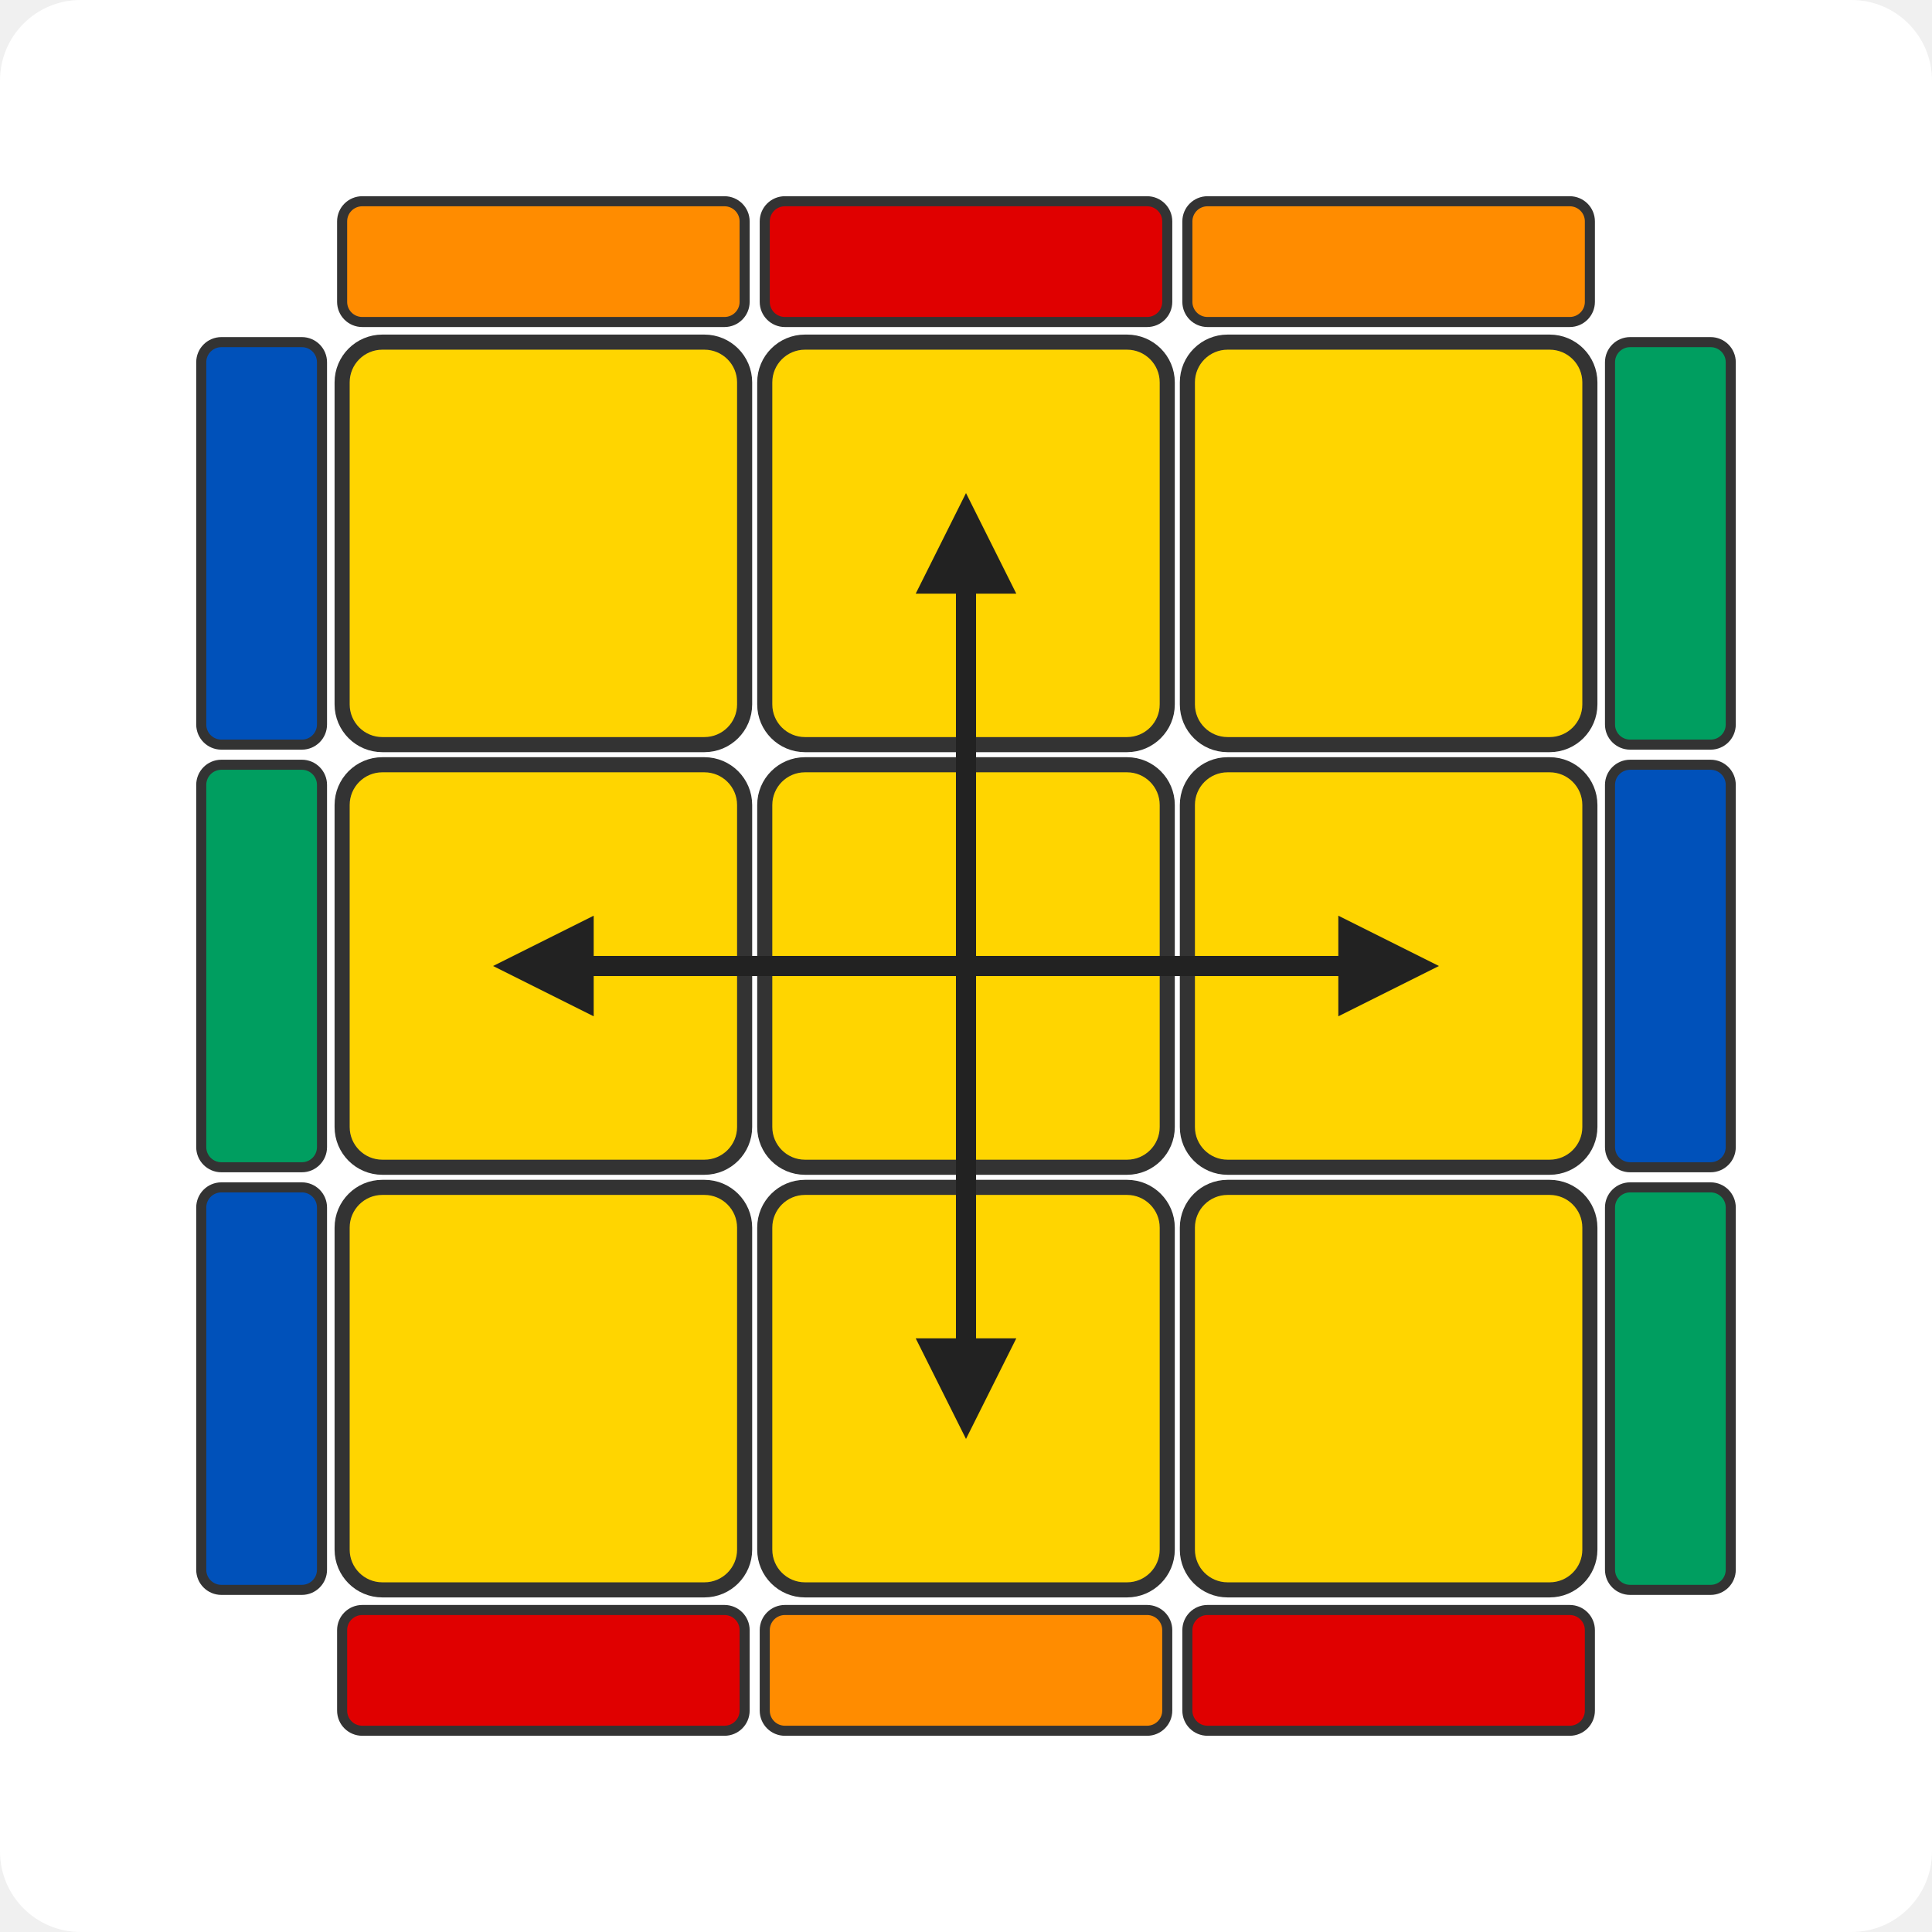
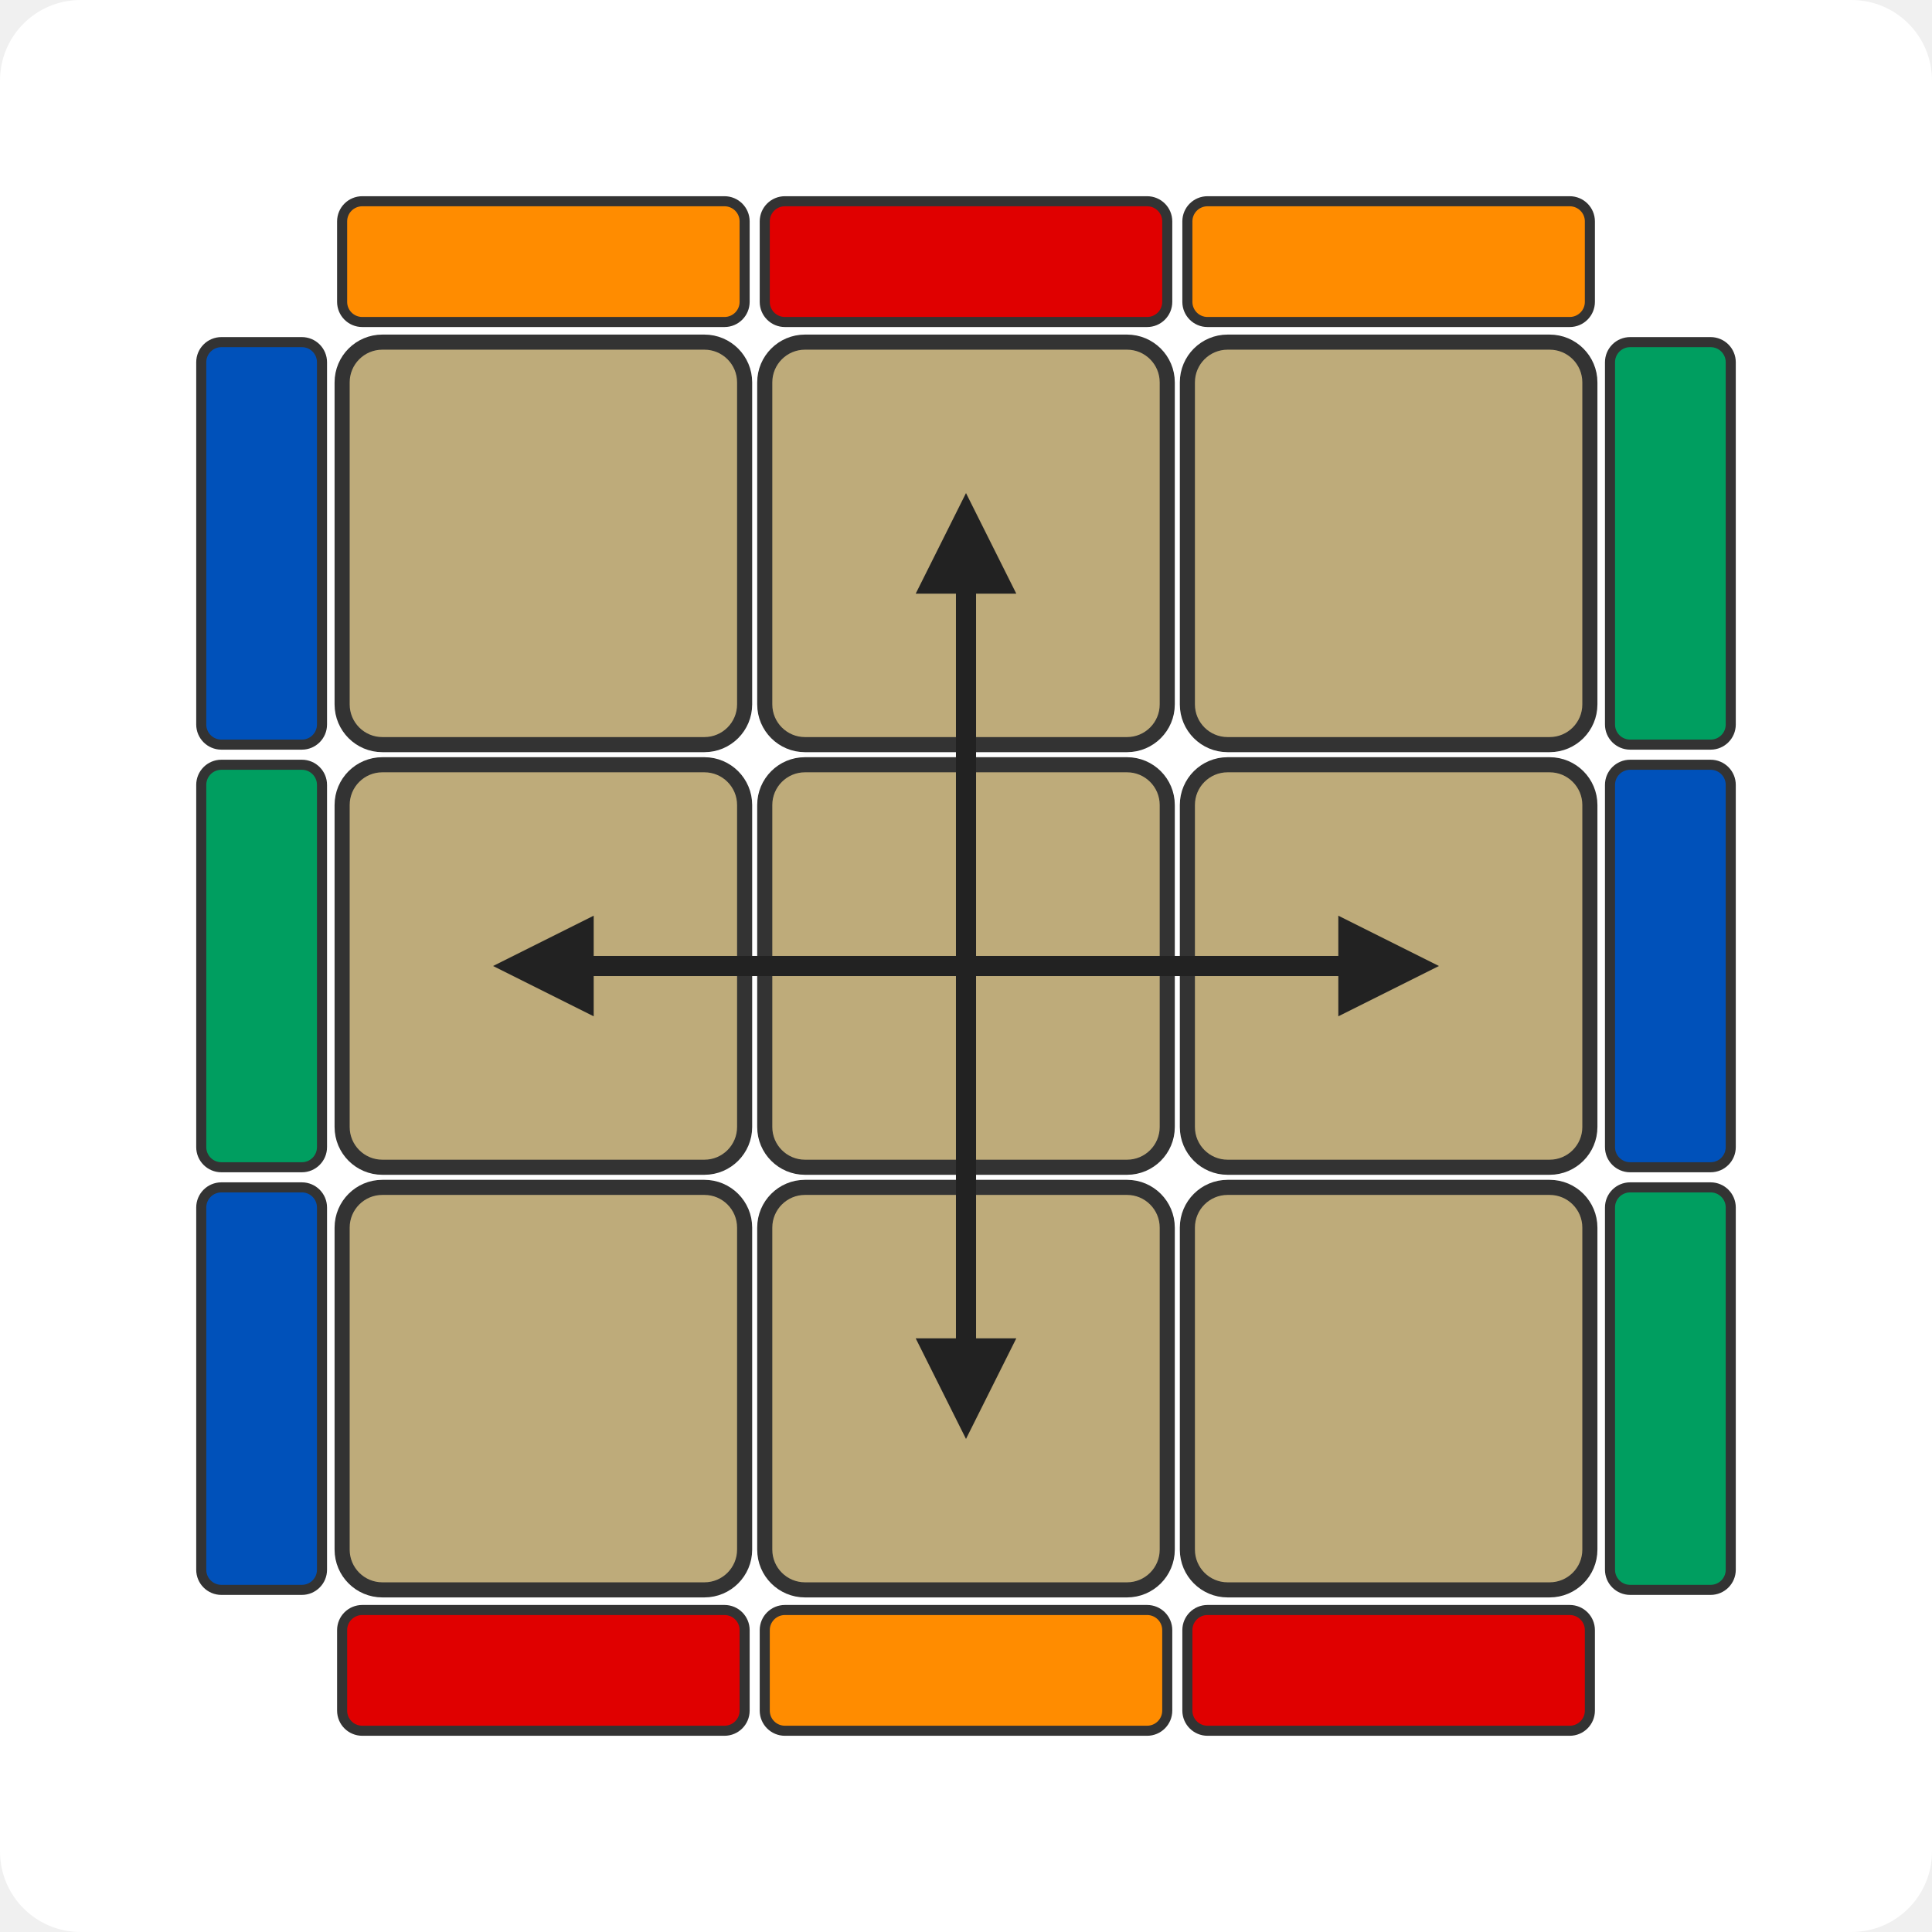
<svg xmlns="http://www.w3.org/2000/svg" baseProfile="full" height="192px" version="1.1" viewBox="0 0 192 192" width="192px">
  <defs>
    <style type="text/css">.bg{fill:#FFFFFF}.ink{fill:#222222}@media (prefers-color-scheme:light){.bg{fill:none}}@media (prefers-color-scheme:dark){.bg{fill:none}.ink{fill:#ECE8E1}}</style>
    <marker id="arrowhead" markerHeight="10" markerUnits="userSpaceOnUse" markerWidth="10" orient="auto" refX="5" refY="5">
      <polygon fill="#222222" points="0,0 10,5 0,10" />
    </marker>
    <marker id="arrowhead-rev" markerHeight="10" markerUnits="userSpaceOnUse" markerWidth="10" orient="auto" refX="5" refY="5">
      <polygon fill="#222222" points="10,0 0,5 10,10" />
    </marker>
  </defs>
  <rect class="bg" fill="#FFFFFF" height="192" rx="8" ry="8" width="192" x="0" y="0" />
-   <rect fill="#FFD500" height="40" rx="4" ry="4" stroke="#333333" stroke-width="1.5" width="40" x="34" y="34" />
-   <rect fill="#FFD500" height="40" rx="4" ry="4" stroke="#333333" stroke-width="1.5" width="40" x="76" y="34" />
-   <rect fill="#FFD500" height="40" rx="4" ry="4" stroke="#333333" stroke-width="1.5" width="40" x="118" y="34" />
-   <rect fill="#FFD500" height="40" rx="4" ry="4" stroke="#333333" stroke-width="1.5" width="40" x="34" y="76" />
-   <rect fill="#FFD500" height="40" rx="4" ry="4" stroke="#333333" stroke-width="1.5" width="40" x="76" y="76" />
-   <rect fill="#FFD500" height="40" rx="4" ry="4" stroke="#333333" stroke-width="1.5" width="40" x="118" y="76" />
-   <rect fill="#FFD500" height="40" rx="4" ry="4" stroke="#333333" stroke-width="1.5" width="40" x="34" y="118" />
-   <rect fill="#FFD500" height="40" rx="4" ry="4" stroke="#333333" stroke-width="1.5" width="40" x="76" y="118" />
-   <rect fill="#FFD500" height="40" rx="4" ry="4" stroke="#333333" stroke-width="1.5" width="40" x="118" y="118" />
+   <rect fill="#BEAB7A" height="40" rx="4" ry="4" stroke="#333333" stroke-width="1.5" width="40" x="34" y="34" />
+   <rect fill="#BEAB7A" height="40" rx="4" ry="4" stroke="#333333" stroke-width="1.5" width="40" x="76" y="34" />
+   <rect fill="#BEAB7A" height="40" rx="4" ry="4" stroke="#333333" stroke-width="1.5" width="40" x="118" y="34" />
+   <rect fill="#BEAB7A" height="40" rx="4" ry="4" stroke="#333333" stroke-width="1.5" width="40" x="34" y="76" />
+   <rect fill="#BEAB7A" height="40" rx="4" ry="4" stroke="#333333" stroke-width="1.5" width="40" x="76" y="76" />
+   <rect fill="#BEAB7A" height="40" rx="4" ry="4" stroke="#333333" stroke-width="1.5" width="40" x="118" y="76" />
+   <rect fill="#BEAB7A" height="40" rx="4" ry="4" stroke="#333333" stroke-width="1.5" width="40" x="34" y="118" />
+   <rect fill="#BEAB7A" height="40" rx="4" ry="4" stroke="#333333" stroke-width="1.5" width="40" x="76" y="118" />
+   <rect fill="#BEAB7A" height="40" rx="4" ry="4" stroke="#333333" stroke-width="1.5" width="40" x="118" y="118" />
  <rect fill="#FF8C00" height="12" rx="2" ry="2" stroke="#333333" stroke-width="1" width="40" x="34" y="20" />
  <rect fill="#E00000" height="12" rx="2" ry="2" stroke="#333333" stroke-width="1" width="40" x="76" y="20" />
  <rect fill="#FF8C00" height="12" rx="2" ry="2" stroke="#333333" stroke-width="1" width="40" x="118" y="20" />
  <rect fill="#E00000" height="12" rx="2" ry="2" stroke="#333333" stroke-width="1" width="40" x="34" y="160" />
  <rect fill="#FF8C00" height="12" rx="2" ry="2" stroke="#333333" stroke-width="1" width="40" x="76" y="160" />
  <rect fill="#E00000" height="12" rx="2" ry="2" stroke="#333333" stroke-width="1" width="40" x="118" y="160" />
  <rect fill="#0051BA" height="40" rx="2" ry="2" stroke="#333333" stroke-width="1" width="12" x="20" y="34" />
  <rect fill="#009E60" height="40" rx="2" ry="2" stroke="#333333" stroke-width="1" width="12" x="20" y="76" />
  <rect fill="#0051BA" height="40" rx="2" ry="2" stroke="#333333" stroke-width="1" width="12" x="20" y="118" />
  <rect fill="#009E60" height="40" rx="2" ry="2" stroke="#333333" stroke-width="1" width="12" x="160" y="34" />
  <rect fill="#0051BA" height="40" rx="2" ry="2" stroke="#333333" stroke-width="1" width="12" x="160" y="76" />
  <rect fill="#009E60" height="40" rx="2" ry="2" stroke="#333333" stroke-width="1" width="12" x="160" y="118" />
  <path d="M 96.0,54.0 L 96.0,138.0" fill="none" marker-end="url(#arrowhead)" marker-start="url(#arrowhead-rev)" stroke="#222222" stroke-width="2" />
  <path d="M 138.0,96.0 L 54.0,96.0" fill="none" marker-end="url(#arrowhead)" marker-start="url(#arrowhead-rev)" stroke="#222222" stroke-width="2" />
</svg>
